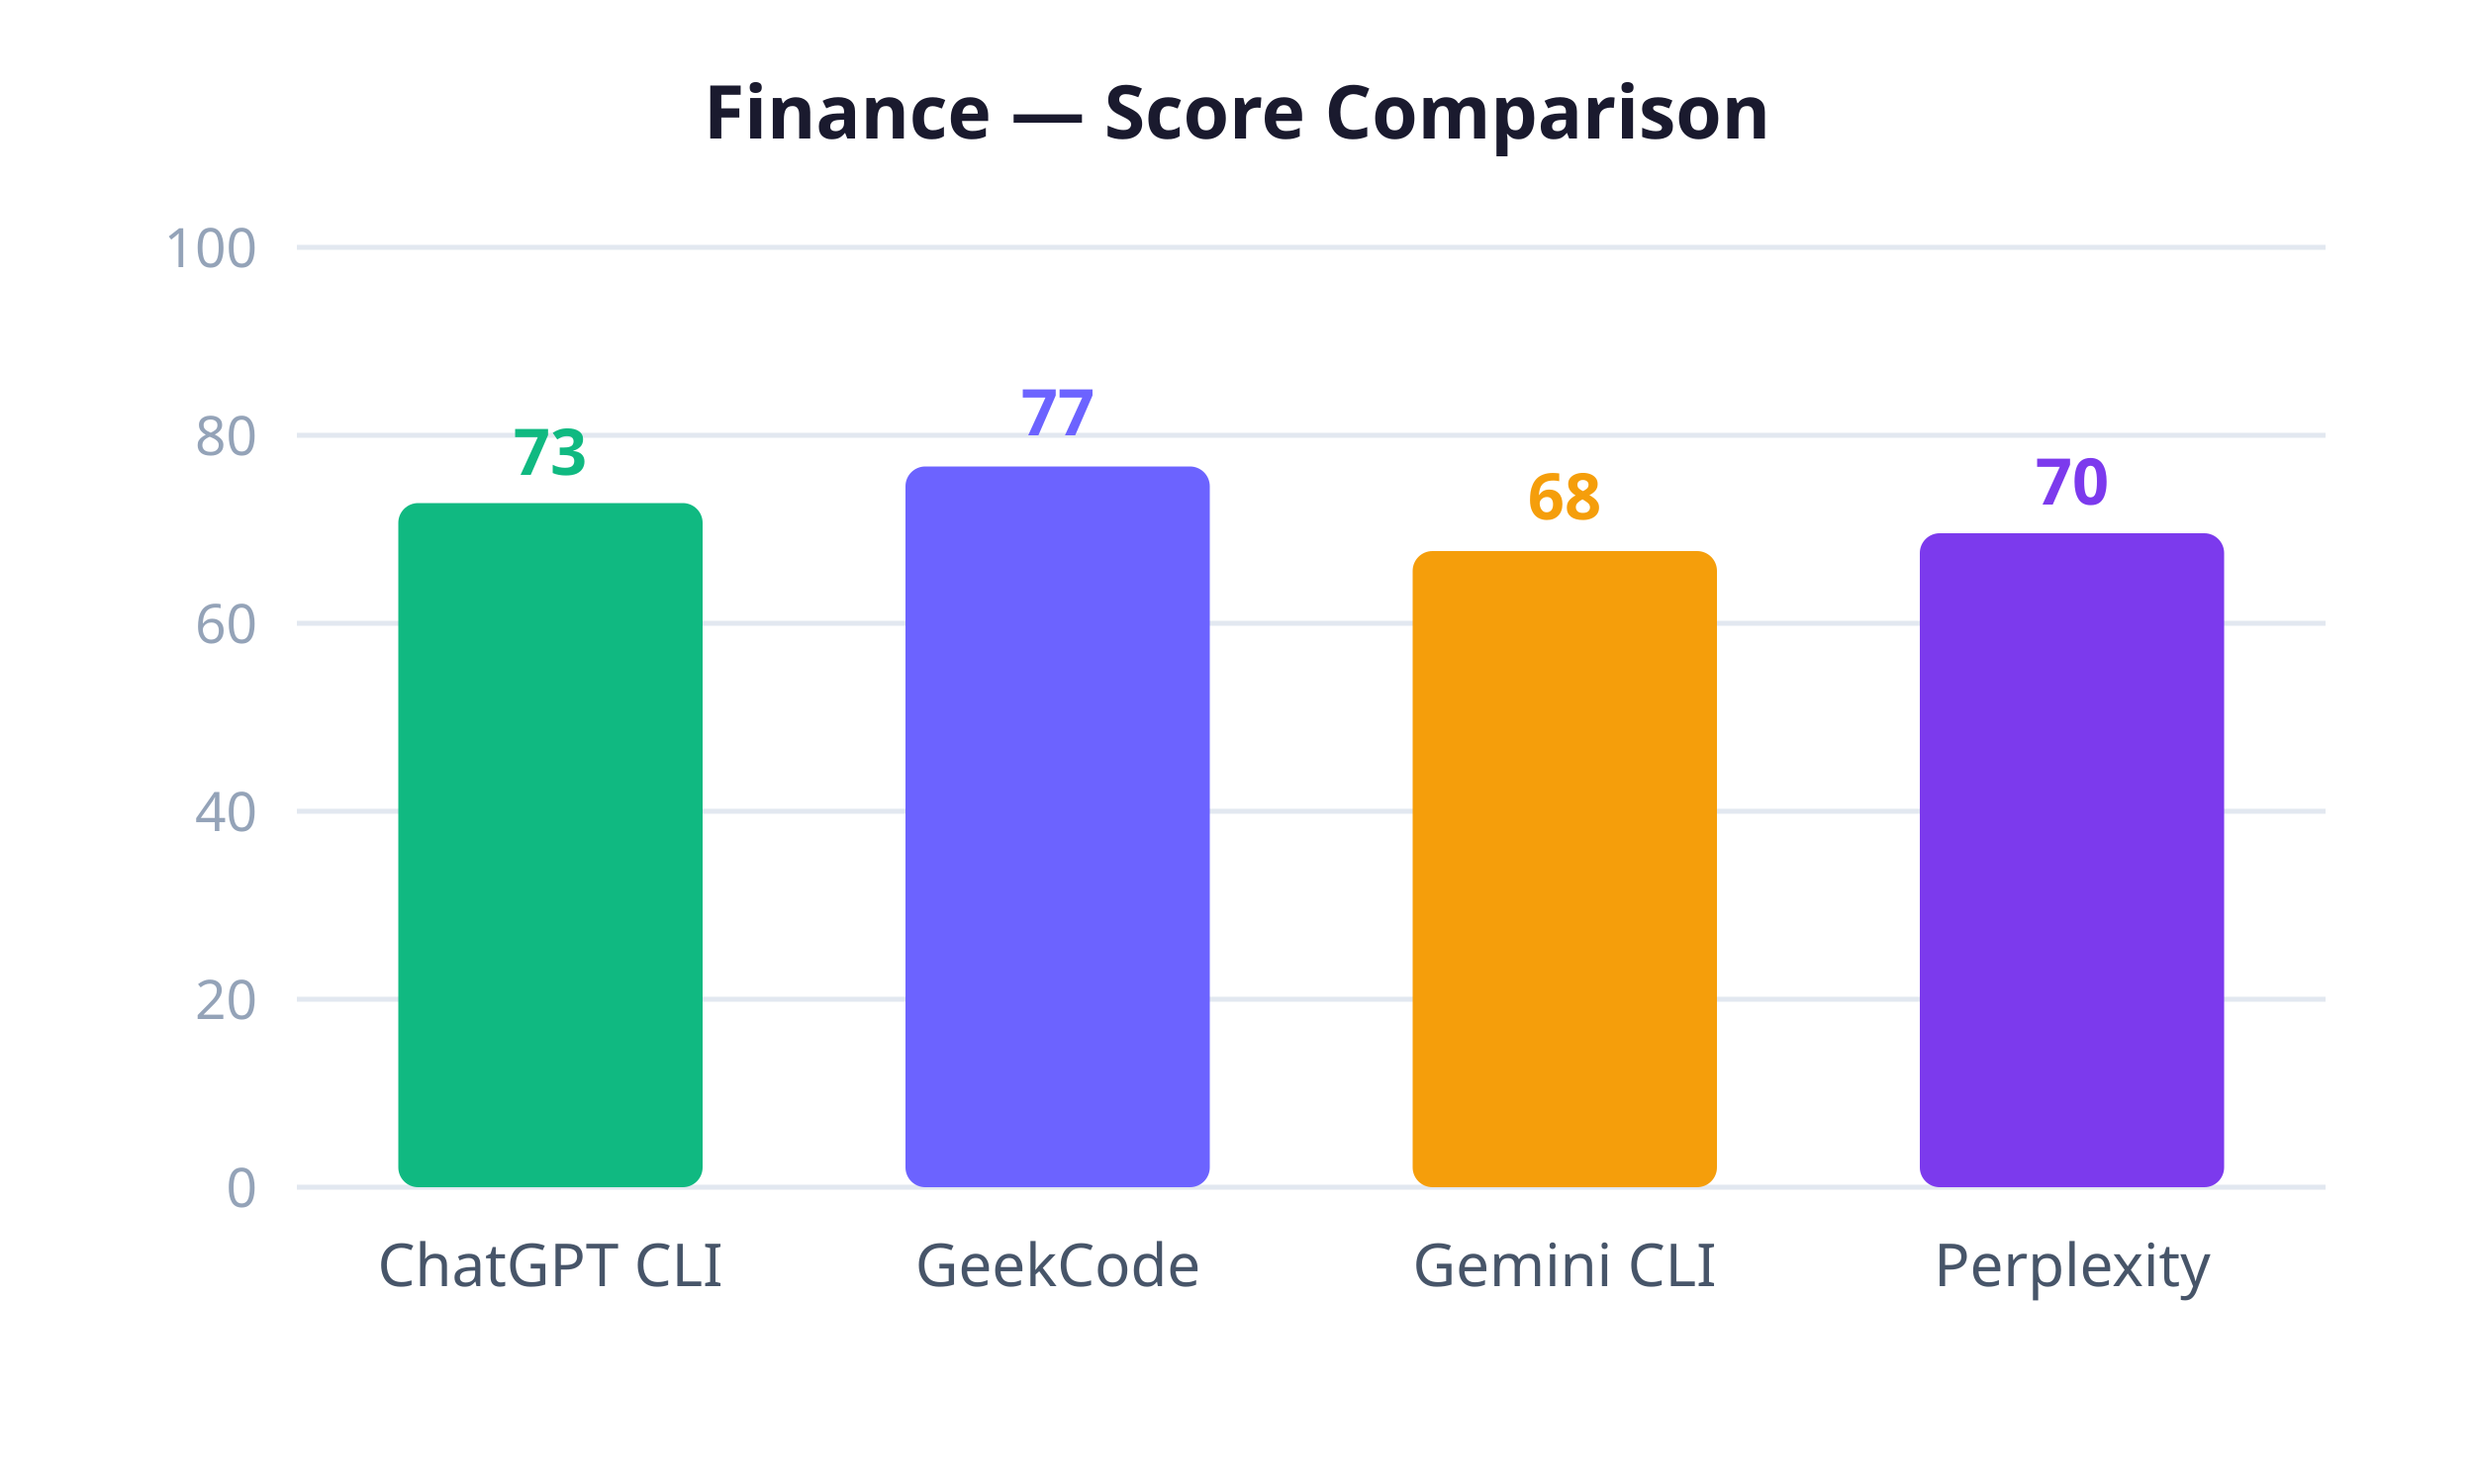
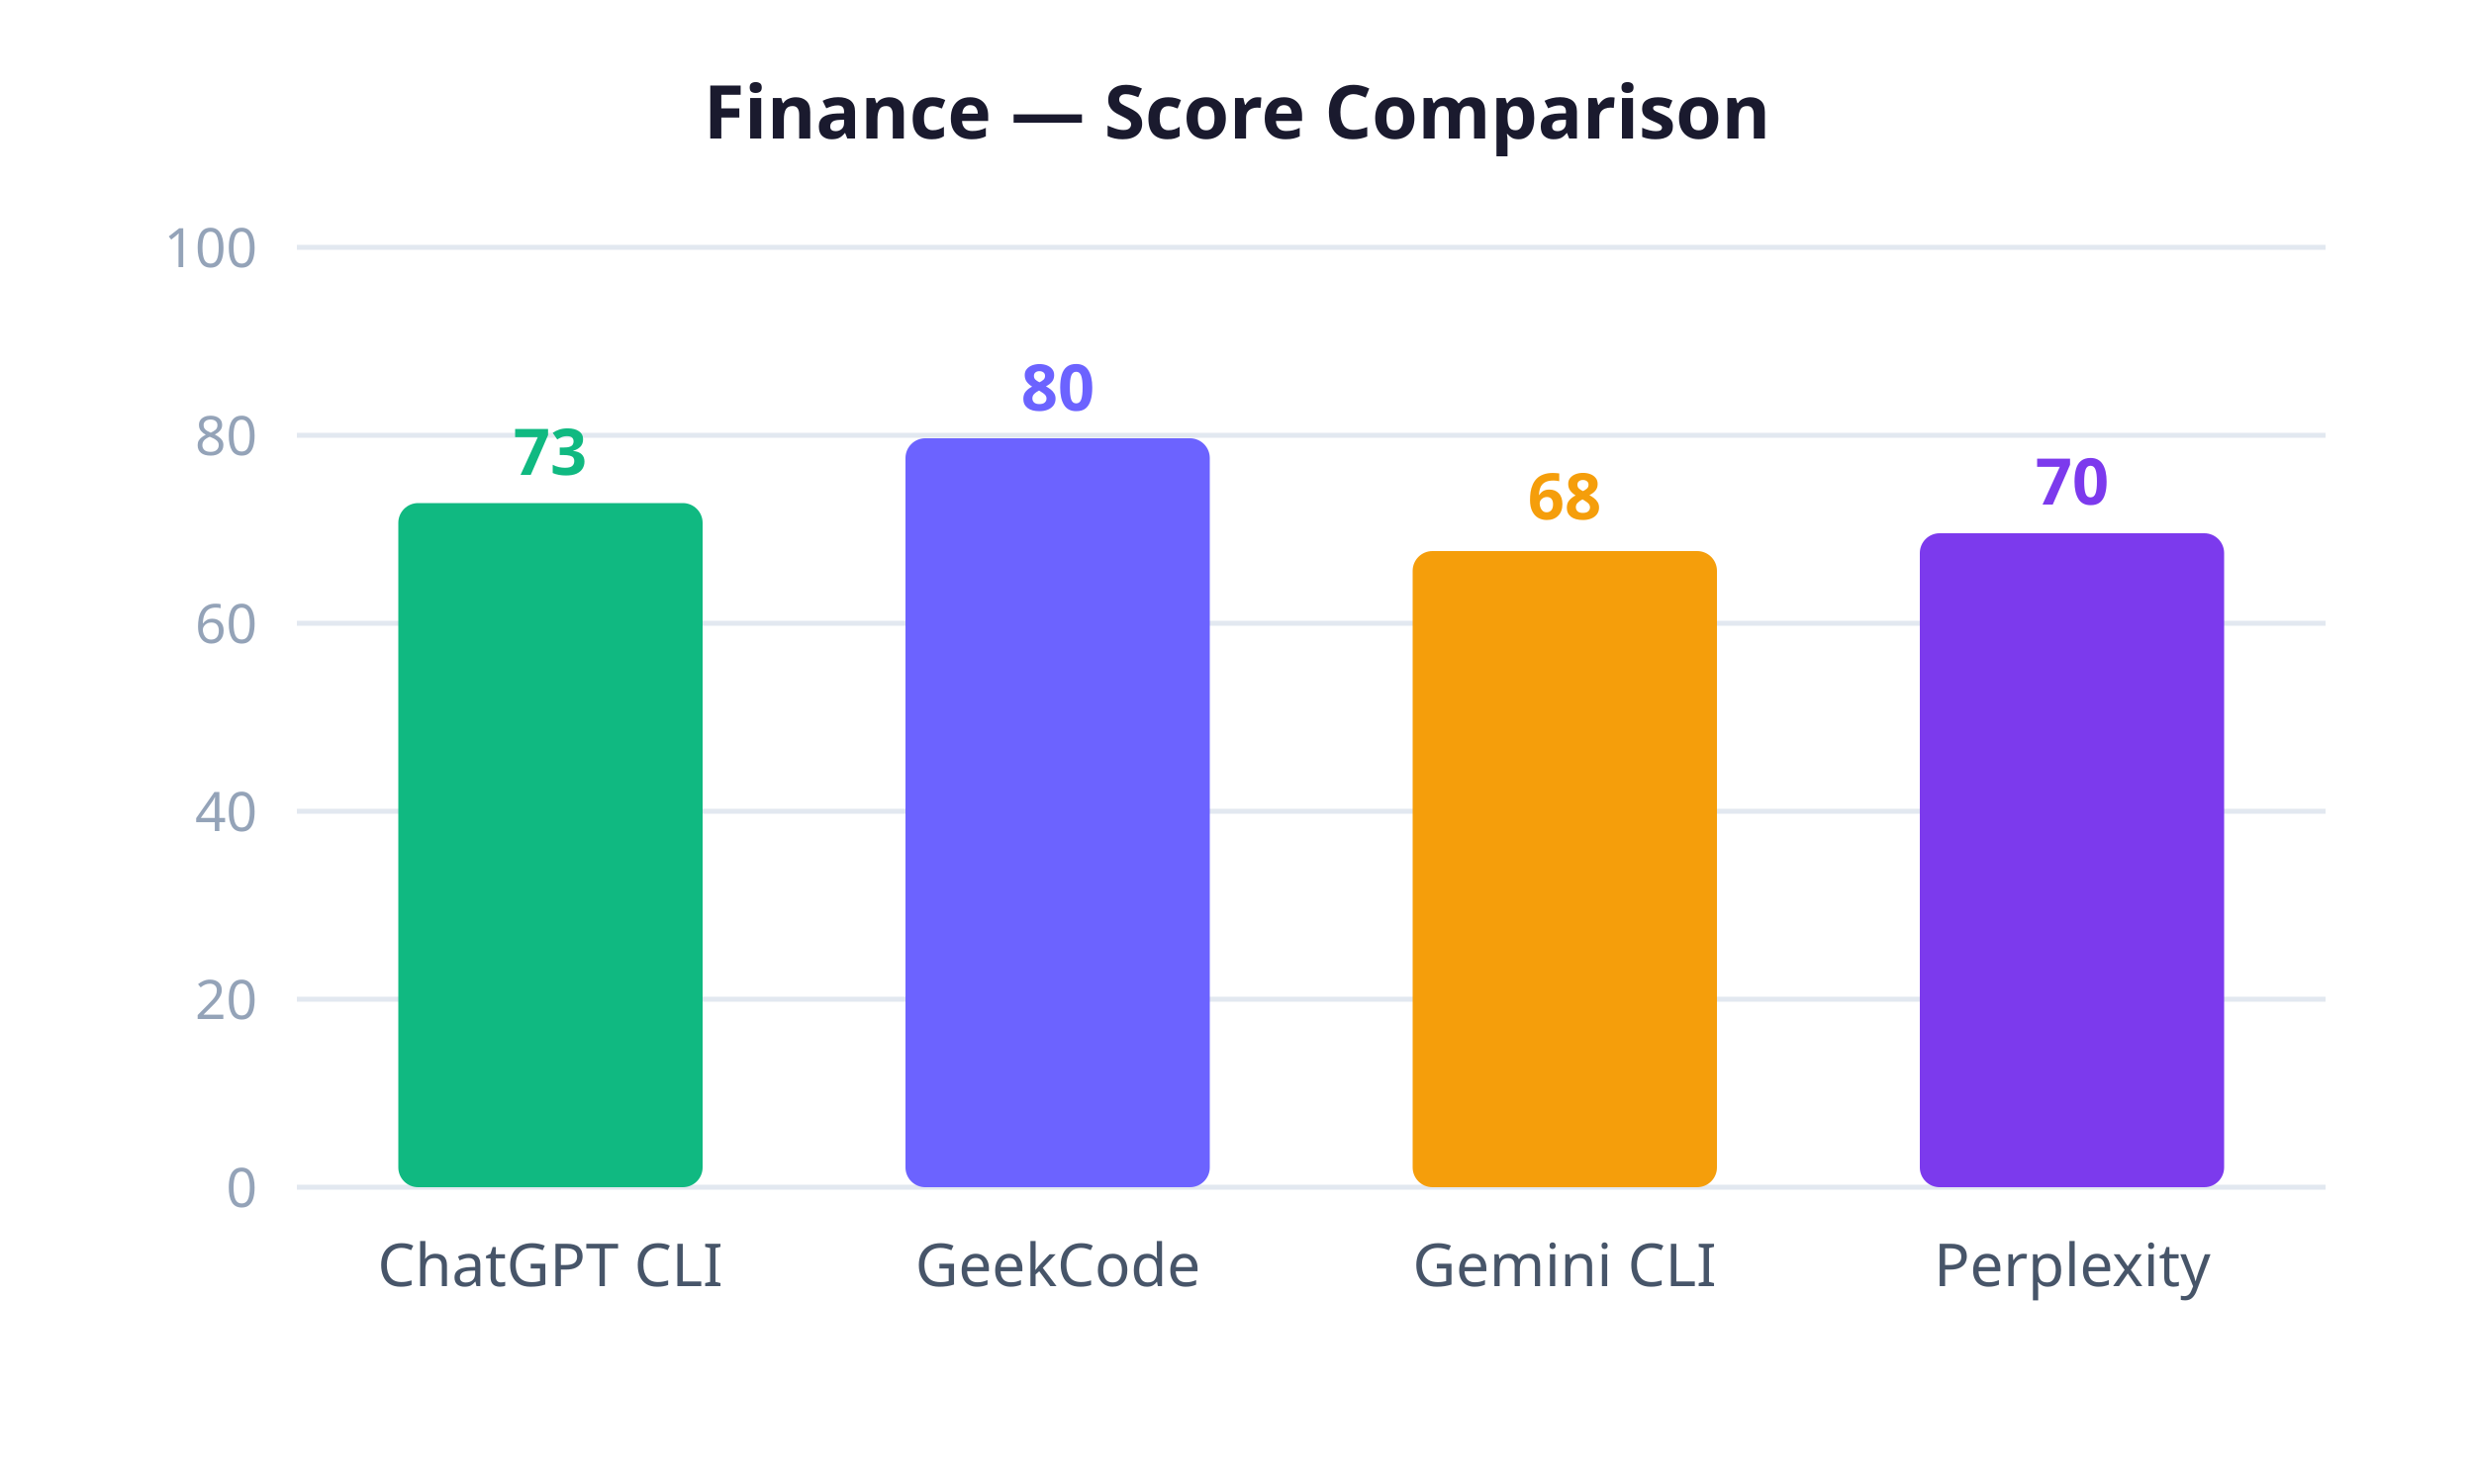
<svg xmlns="http://www.w3.org/2000/svg" viewBox="0 0 500 300" width="500" height="300" style="font-family:system-ui,sans-serif;background:#fff">
  <text x="250.0" y="28" text-anchor="middle" font-size="15" font-weight="bold" fill="#1a1a2e">Finance — Score Comparison</text>
  <line x1="60" y1="240" x2="470" y2="240" stroke="#e2e8f0" stroke-width="1" />
  <text x="52" y="244" text-anchor="end" font-size="11" fill="#94a3b8">0</text>
  <line x1="60" y1="202" x2="470" y2="202" stroke="#e2e8f0" stroke-width="1" />
  <text x="52" y="206" text-anchor="end" font-size="11" fill="#94a3b8">20</text>
  <line x1="60" y1="164" x2="470" y2="164" stroke="#e2e8f0" stroke-width="1" />
  <text x="52" y="168" text-anchor="end" font-size="11" fill="#94a3b8">40</text>
  <line x1="60" y1="126" x2="470" y2="126" stroke="#e2e8f0" stroke-width="1" />
  <text x="52" y="130" text-anchor="end" font-size="11" fill="#94a3b8">60</text>
  <line x1="60" y1="88" x2="470" y2="88" stroke="#e2e8f0" stroke-width="1" />
  <text x="52" y="92" text-anchor="end" font-size="11" fill="#94a3b8">80</text>
  <line x1="60" y1="50" x2="470" y2="50" stroke="#e2e8f0" stroke-width="1" />
  <text x="52" y="54" text-anchor="end" font-size="11" fill="#94a3b8">100</text>
  <rect x="80.5" y="101.7" width="61.5" height="138.3" rx="4" fill="#10B981" />
  <text x="111.2" y="96" text-anchor="middle" font-size="13" font-weight="bold" fill="#10B981">73</text>
  <text x="111.2" y="260" text-anchor="middle" font-size="12" fill="#475569">ChatGPT CLI</text>
-   <rect x="183.0" y="94.3" width="61.5" height="145.7" rx="4" fill="#6C63FF" />
-   <text x="213.8" y="88" text-anchor="middle" font-size="13" font-weight="bold" fill="#6C63FF">77</text>
+   <rect x="183.0" y="88.6" width="61.5" height="151.4" rx="4" fill="#6C63FF" />
+   <text x="213.8" y="83" text-anchor="middle" font-size="13" font-weight="bold" fill="#6C63FF">80</text>
  <text x="213.8" y="260" text-anchor="middle" font-size="12" fill="#475569">GeekCode</text>
  <rect x="285.5" y="111.4" width="61.5" height="128.6" rx="4" fill="#F59E0B" />
  <text x="316.2" y="105" text-anchor="middle" font-size="13" font-weight="bold" fill="#F59E0B">68</text>
  <text x="316.2" y="260" text-anchor="middle" font-size="12" fill="#475569">Gemini CLI</text>
  <rect x="388.0" y="107.8" width="61.5" height="132.2" rx="4" fill="#7C3AED" />
  <text x="418.8" y="102" text-anchor="middle" font-size="13" font-weight="bold" fill="#7C3AED">70</text>
  <text x="418.8" y="260" text-anchor="middle" font-size="12" fill="#475569">Perplexity</text>
</svg>
